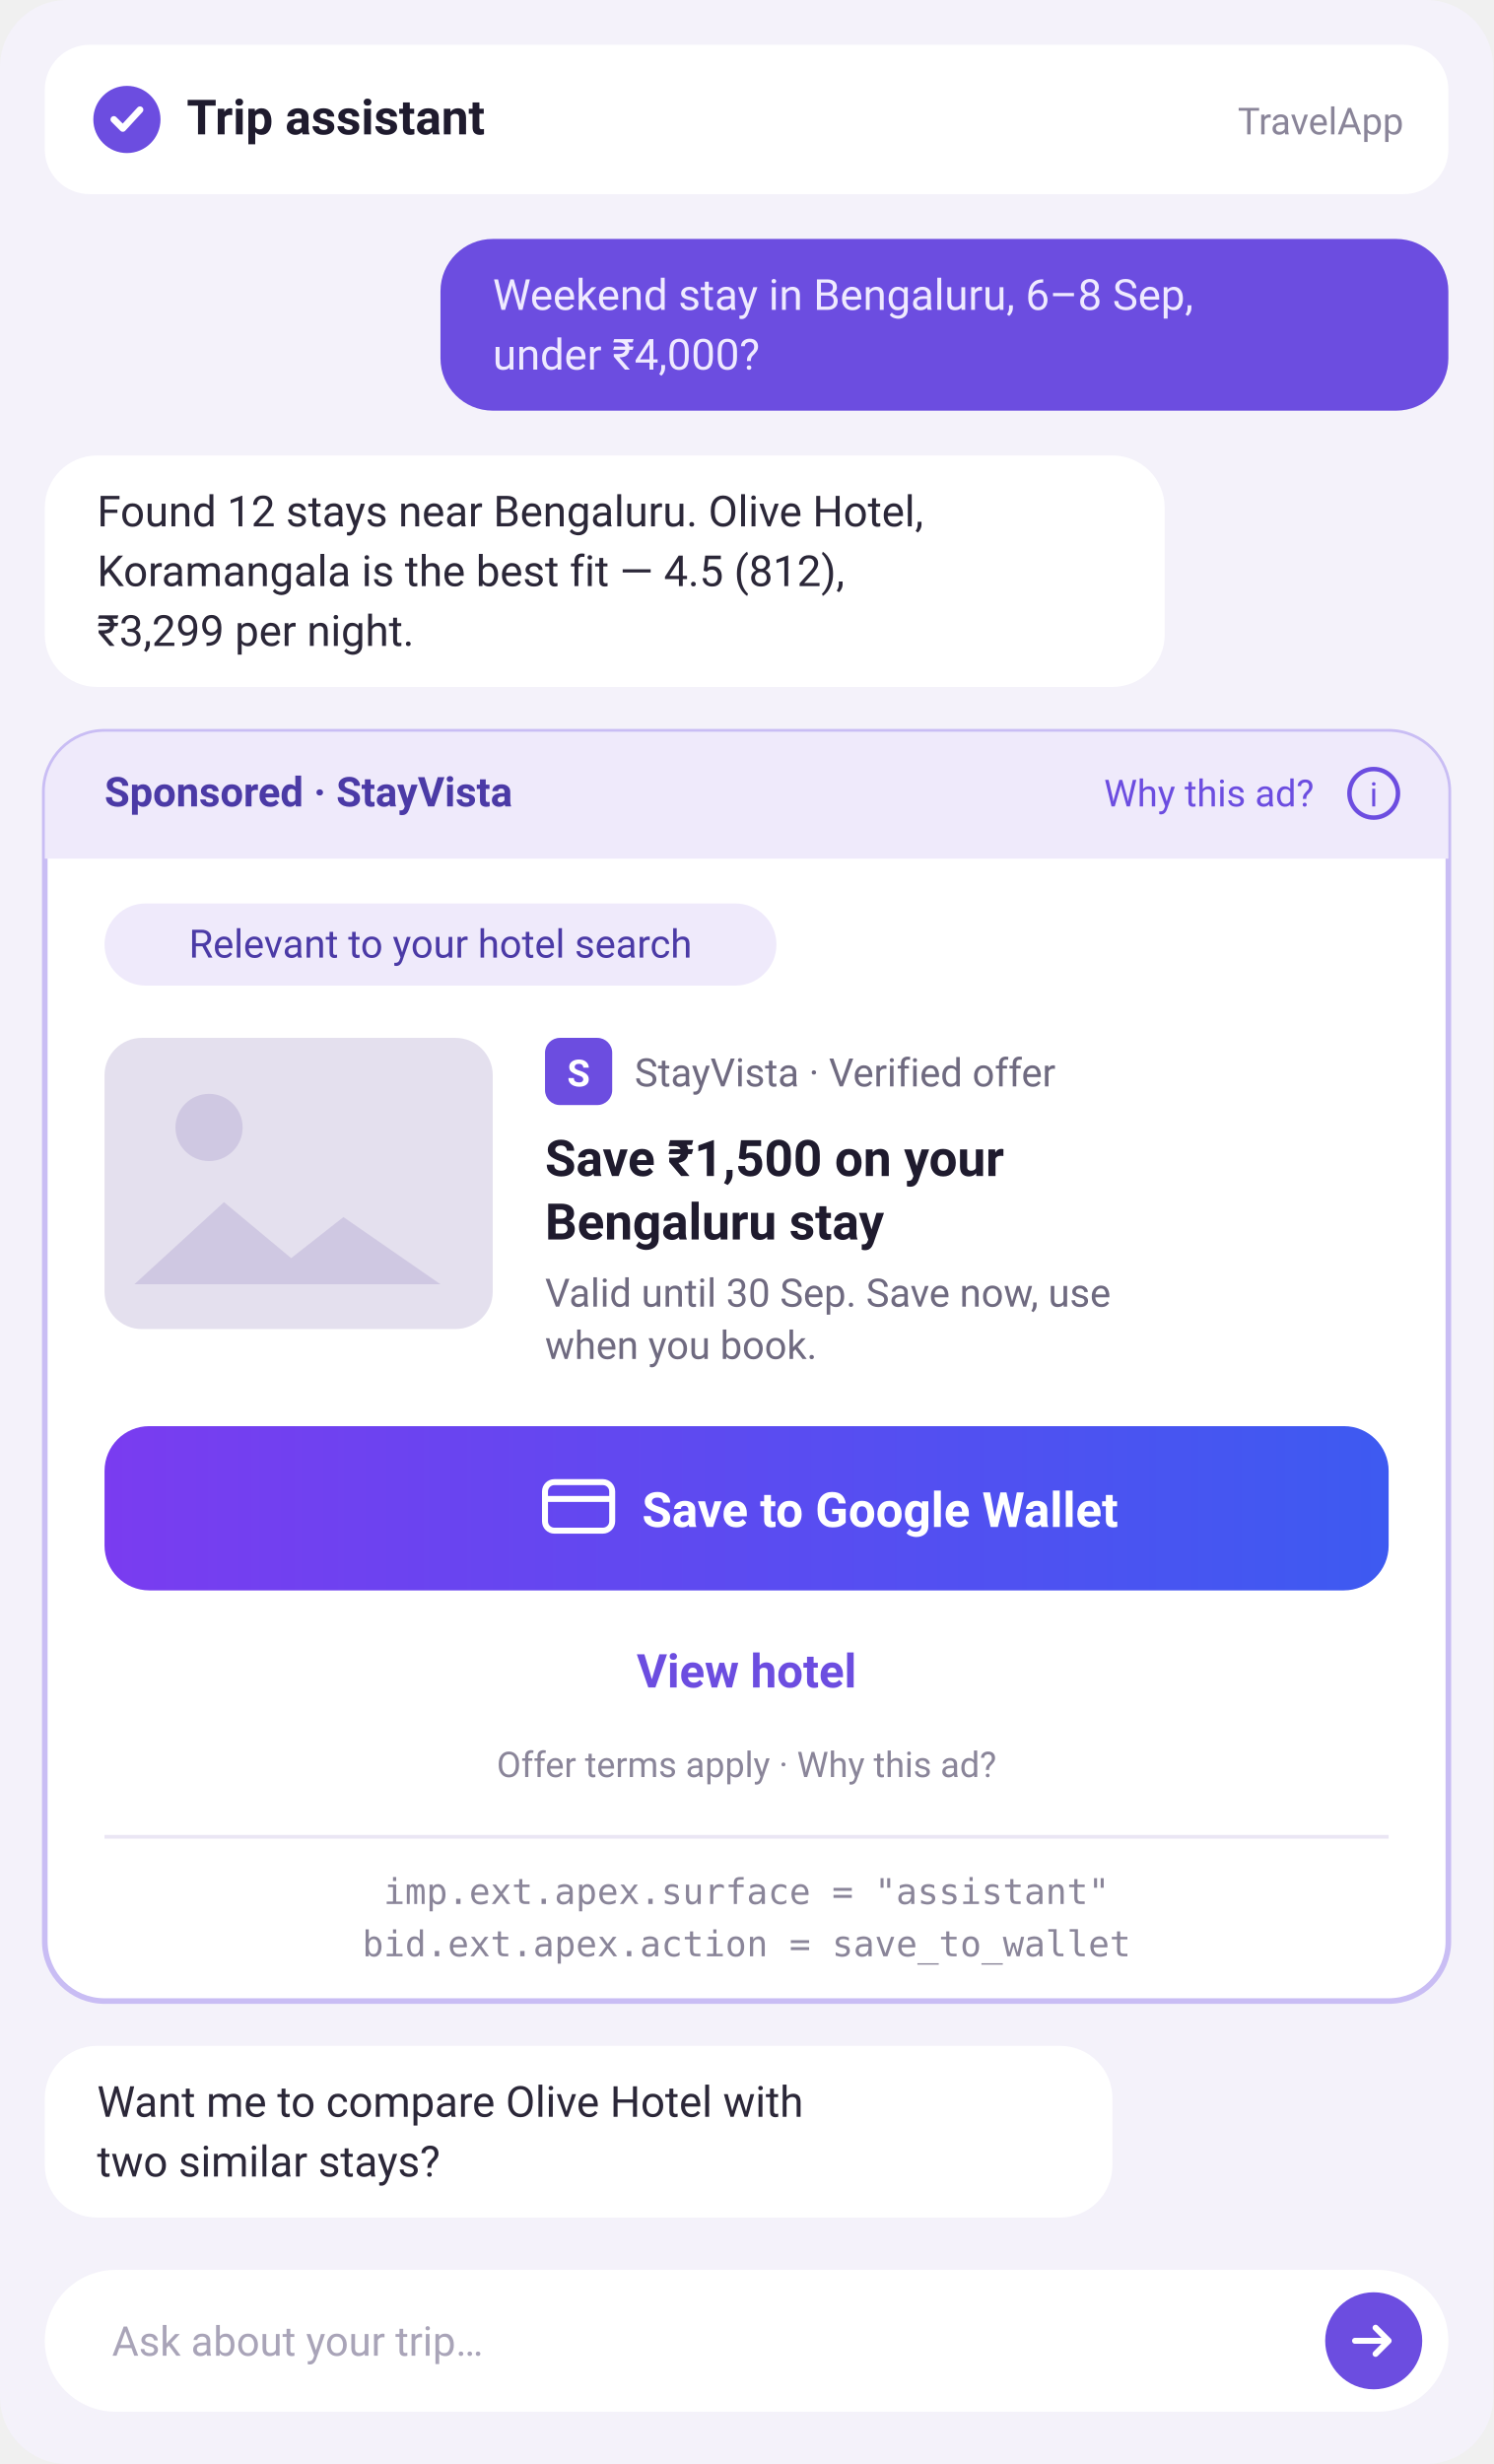
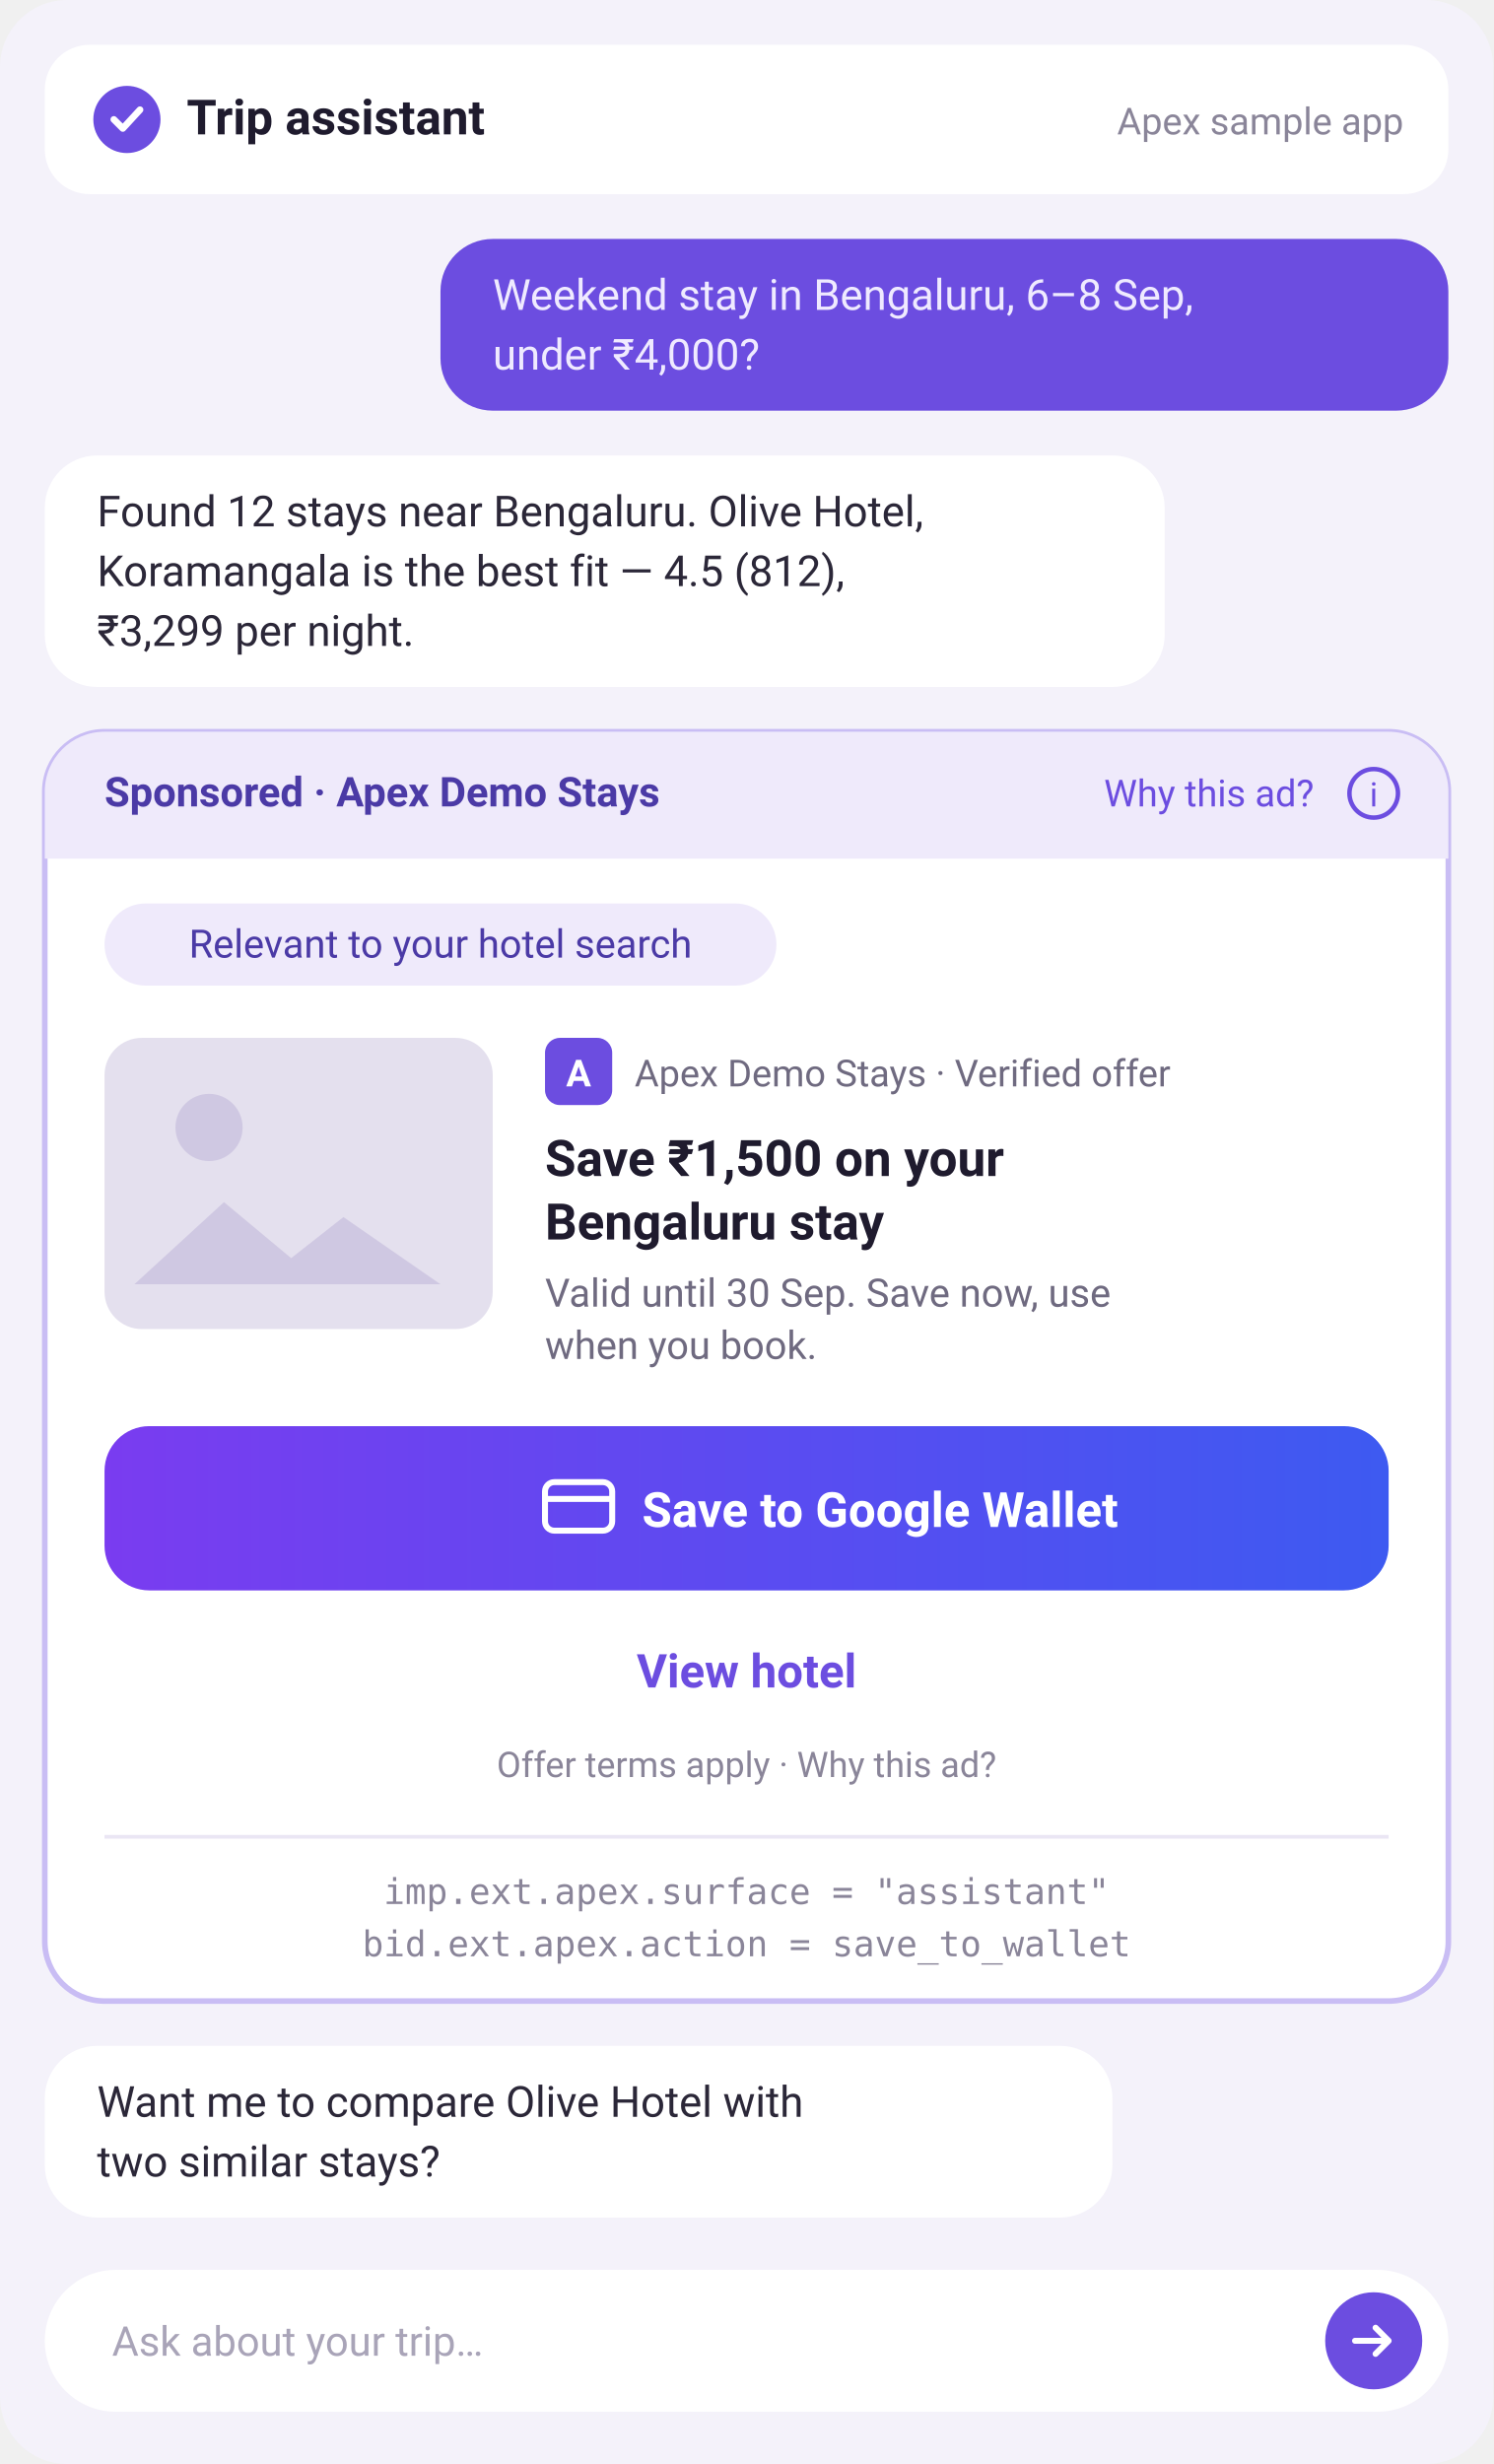
<svg xmlns="http://www.w3.org/2000/svg" width="400" height="660" viewBox="0 0 400 660" font-family="-apple-system, 'Segoe UI', Roboto, Helvetica, Arial, sans-serif">
  <rect width="400" height="660" rx="18" fill="#F4F2FA" />
  <rect x="12" y="12" width="376" height="40" rx="12" fill="#FFFFFF" />
  <circle cx="34" cy="32" r="9" fill="#6C4DE0" />
  <path d="M30.5 32l2.4 2.4 4.6-5" stroke="#FFFFFF" stroke-width="1.8" fill="none" stroke-linecap="round" stroke-linejoin="round" />
  <text x="50" y="36" font-size="13" font-weight="600" fill="#1F1B2E">Trip assistant</text>
-   <text x="376" y="36" font-size="10" fill="#8A8599" text-anchor="end">TravelApp</text>
+   <text x="376" y="36" font-size="10" fill="#8A8599" text-anchor="end">Apex sample app</text>
  <rect x="118" y="64" width="270" height="46" rx="14" fill="#6C4DE0" />
  <text x="132" y="83" font-size="11.5" fill="#EFEAFF">Weekend stay in Bengaluru, 6–8 Sep,</text>
  <text x="132" y="99" font-size="11.5" fill="#EFEAFF">under ₹4,000?</text>
  <rect x="12" y="122" width="300" height="62" rx="14" fill="#FFFFFF" />
  <text x="26" y="141" font-size="11.5" fill="#2B2738">Found 12 stays near Bengaluru. Olive Hotel,</text>
  <text x="26" y="157" font-size="11.5" fill="#2B2738">Koramangala is the best fit — 4.5 (812),</text>
  <text x="26" y="173" font-size="11.5" fill="#2B2738">₹3,299 per night.</text>
  <rect x="12" y="196" width="376" height="340" rx="16" fill="#FFFFFF" stroke="#C9BDF4" stroke-width="1.5" />
  <path d="M12 212a16 16 0 0 1 16-16h344a16 16 0 0 1 16 16v18H12z" fill="#EFEAFB" />
-   <text x="28" y="216" font-size="11" font-weight="600" fill="#4B3AA6">Sponsored · StayVista</text>
+   <text x="28" y="216" font-size="11" font-weight="600" fill="#4B3AA6">Sponsored · Apex Demo Stays</text>
  <text x="352" y="216" font-size="10" fill="#6C4DE0" text-anchor="end">Why this ad?</text>
  <circle cx="368" cy="212.5" r="6.5" stroke="#6C4DE0" stroke-width="1.2" fill="none" />
  <text x="368" y="216" font-size="9" fill="#6C4DE0" text-anchor="middle">i</text>
  <rect x="28" y="242" width="180" height="22" rx="11" fill="#EFEAFB" />
  <text x="118" y="256.5" font-size="10.5" fill="#4B3AA6" text-anchor="middle">Relevant to your hotel search</text>
  <rect x="28" y="278" width="104" height="78" rx="10" fill="#E4E0EE" />
  <circle cx="56" cy="302" r="9" fill="#CFC8E2" />
  <path d="M36 344l24-22 18 15 14-11 26 18z" fill="#CFC8E2" />
  <rect x="146" y="278" width="18" height="18" rx="4" fill="#6C4DE0" />
-   <text x="155" y="291" font-size="10" font-weight="700" fill="#FFFFFF" text-anchor="middle">S</text>
-   <text x="170" y="291" font-size="10.5" fill="#6F6A80">StayVista · Verified offer</text>
+   <text x="155" y="291" font-size="10" font-weight="700" fill="#FFFFFF" text-anchor="middle">A</text>
+   <text x="170" y="291" font-size="10" fill="#6F6A80">Apex Demo Stays · Verified offer</text>
  <text x="146" y="315" font-size="13.5" font-weight="700" fill="#1F1B2E">Save ₹1,500 on your</text>
  <text x="146" y="332" font-size="13.5" font-weight="700" fill="#1F1B2E">Bengaluru stay</text>
  <text x="146" y="350" font-size="10.5" fill="#6F6A80">Valid until 30 Sep. Save now, use</text>
  <text x="146" y="364" font-size="10.5" fill="#6F6A80">when you book.</text>
  <defs>
    <linearGradient id="cta" x1="0" y1="0" x2="1" y2="0">
      <stop offset="0" stop-color="#7A3CF0" />
      <stop offset="1" stop-color="#3D5AF1" />
    </linearGradient>
  </defs>
  <rect x="28" y="382" width="344" height="44" rx="12" fill="url(#cta)" />
  <rect x="146" y="397" width="18" height="13" rx="2.5" stroke="#FFFFFF" stroke-width="1.6" fill="none" />
  <line x1="146" y1="401.5" x2="164" y2="401.5" stroke="#FFFFFF" stroke-width="1.6" />
  <text x="172" y="409" font-size="13" font-weight="600" fill="#FFFFFF">Save to Google Wallet</text>
  <text x="200" y="452" font-size="12.5" font-weight="600" fill="#6C4DE0" text-anchor="middle">View hotel</text>
  <text x="200" y="476" font-size="9.5" fill="#8A8599" text-anchor="middle">Offer terms apply · Why this ad?</text>
  <line x1="28" y1="492" x2="372" y2="492" stroke="#EAE6F4" stroke-width="1" />
  <text x="200" y="510" font-size="9.5" fill="#8A8599" text-anchor="middle" font-family="ui-monospace, 'SF Mono', Menlo, monospace">imp.ext.apex.surface = "assistant"</text>
  <text x="200" y="524" font-size="9.5" fill="#8A8599" text-anchor="middle" font-family="ui-monospace, 'SF Mono', Menlo, monospace">bid.ext.apex.action = save_to_wallet</text>
  <rect x="12" y="548" width="286" height="46" rx="14" fill="#FFFFFF" />
  <text x="26" y="567" font-size="11.5" fill="#2B2738">Want me to compare Olive Hotel with</text>
  <text x="26" y="583" font-size="11.5" fill="#2B2738">two similar stays?</text>
  <rect x="12" y="608" width="376" height="38" rx="19" fill="#FFFFFF" />
  <text x="30" y="631" font-size="11" fill="#A9A4B8">Ask about your trip…</text>
  <circle cx="368" cy="627" r="13" fill="#6C4DE0" />
  <path d="M363 627h9m0 0l-3.5-3.5m3.5 3.5l-3.5 3.5" stroke="#FFFFFF" stroke-width="1.6" fill="none" stroke-linecap="round" stroke-linejoin="round" />
</svg>
